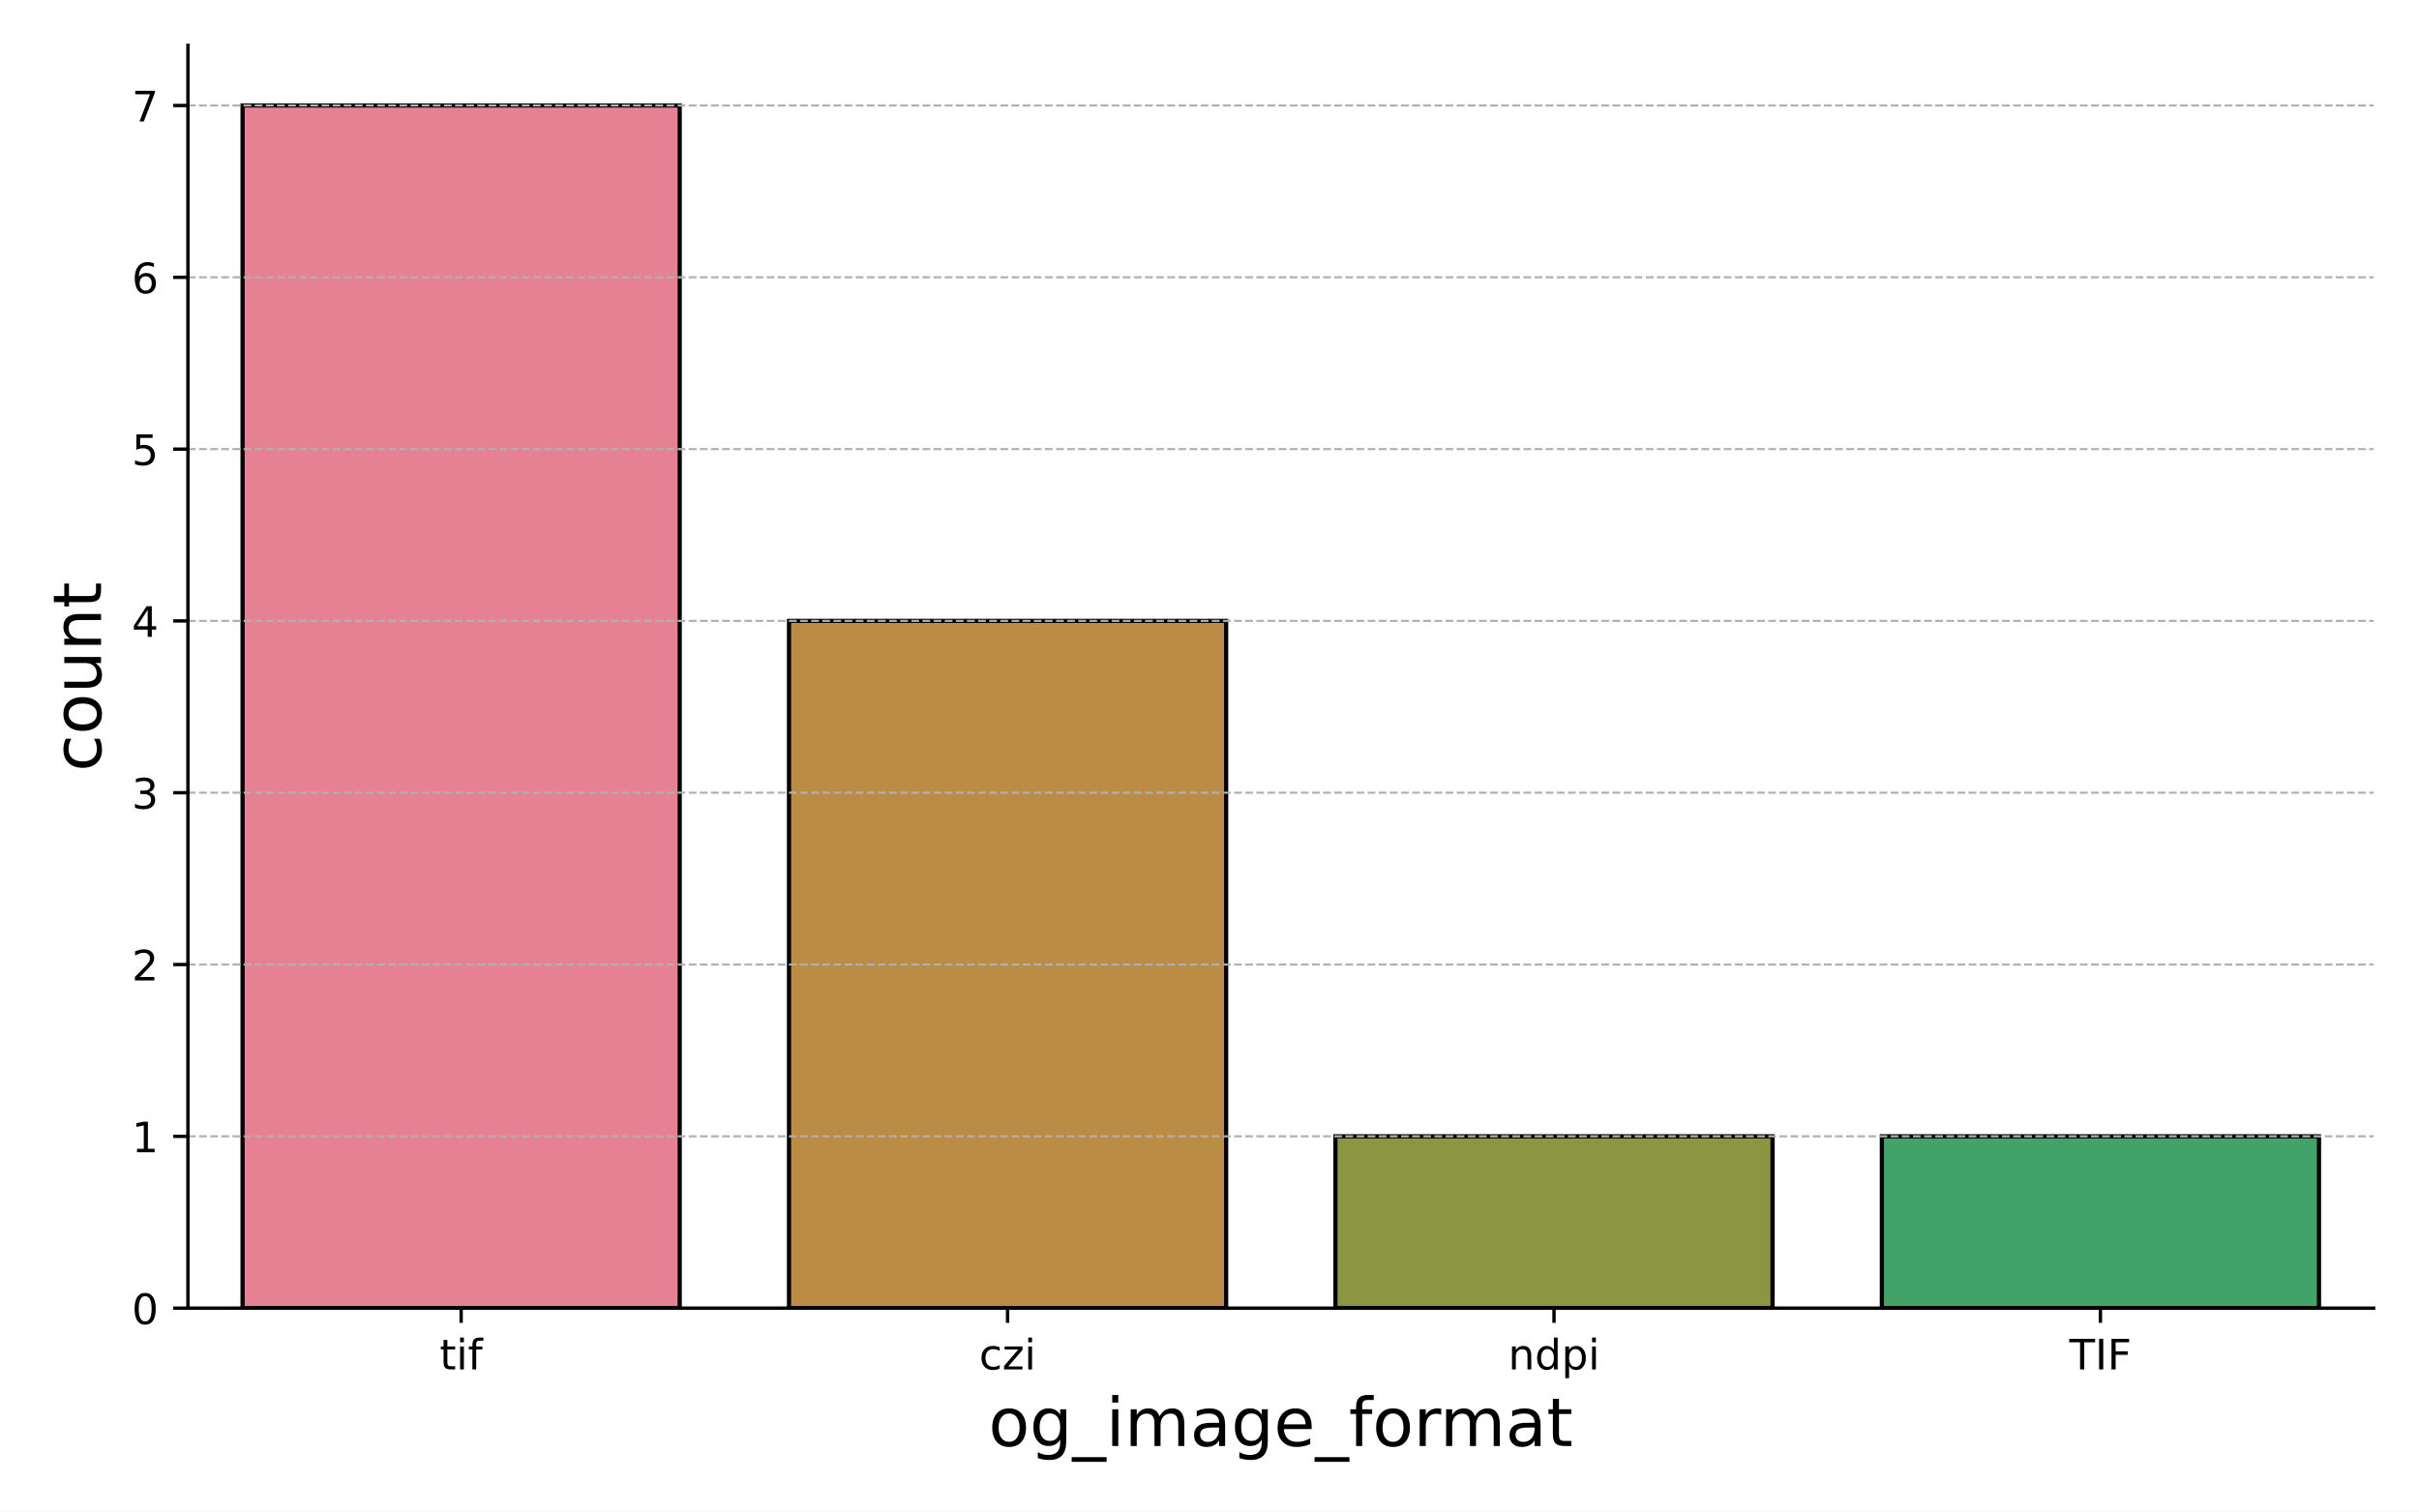
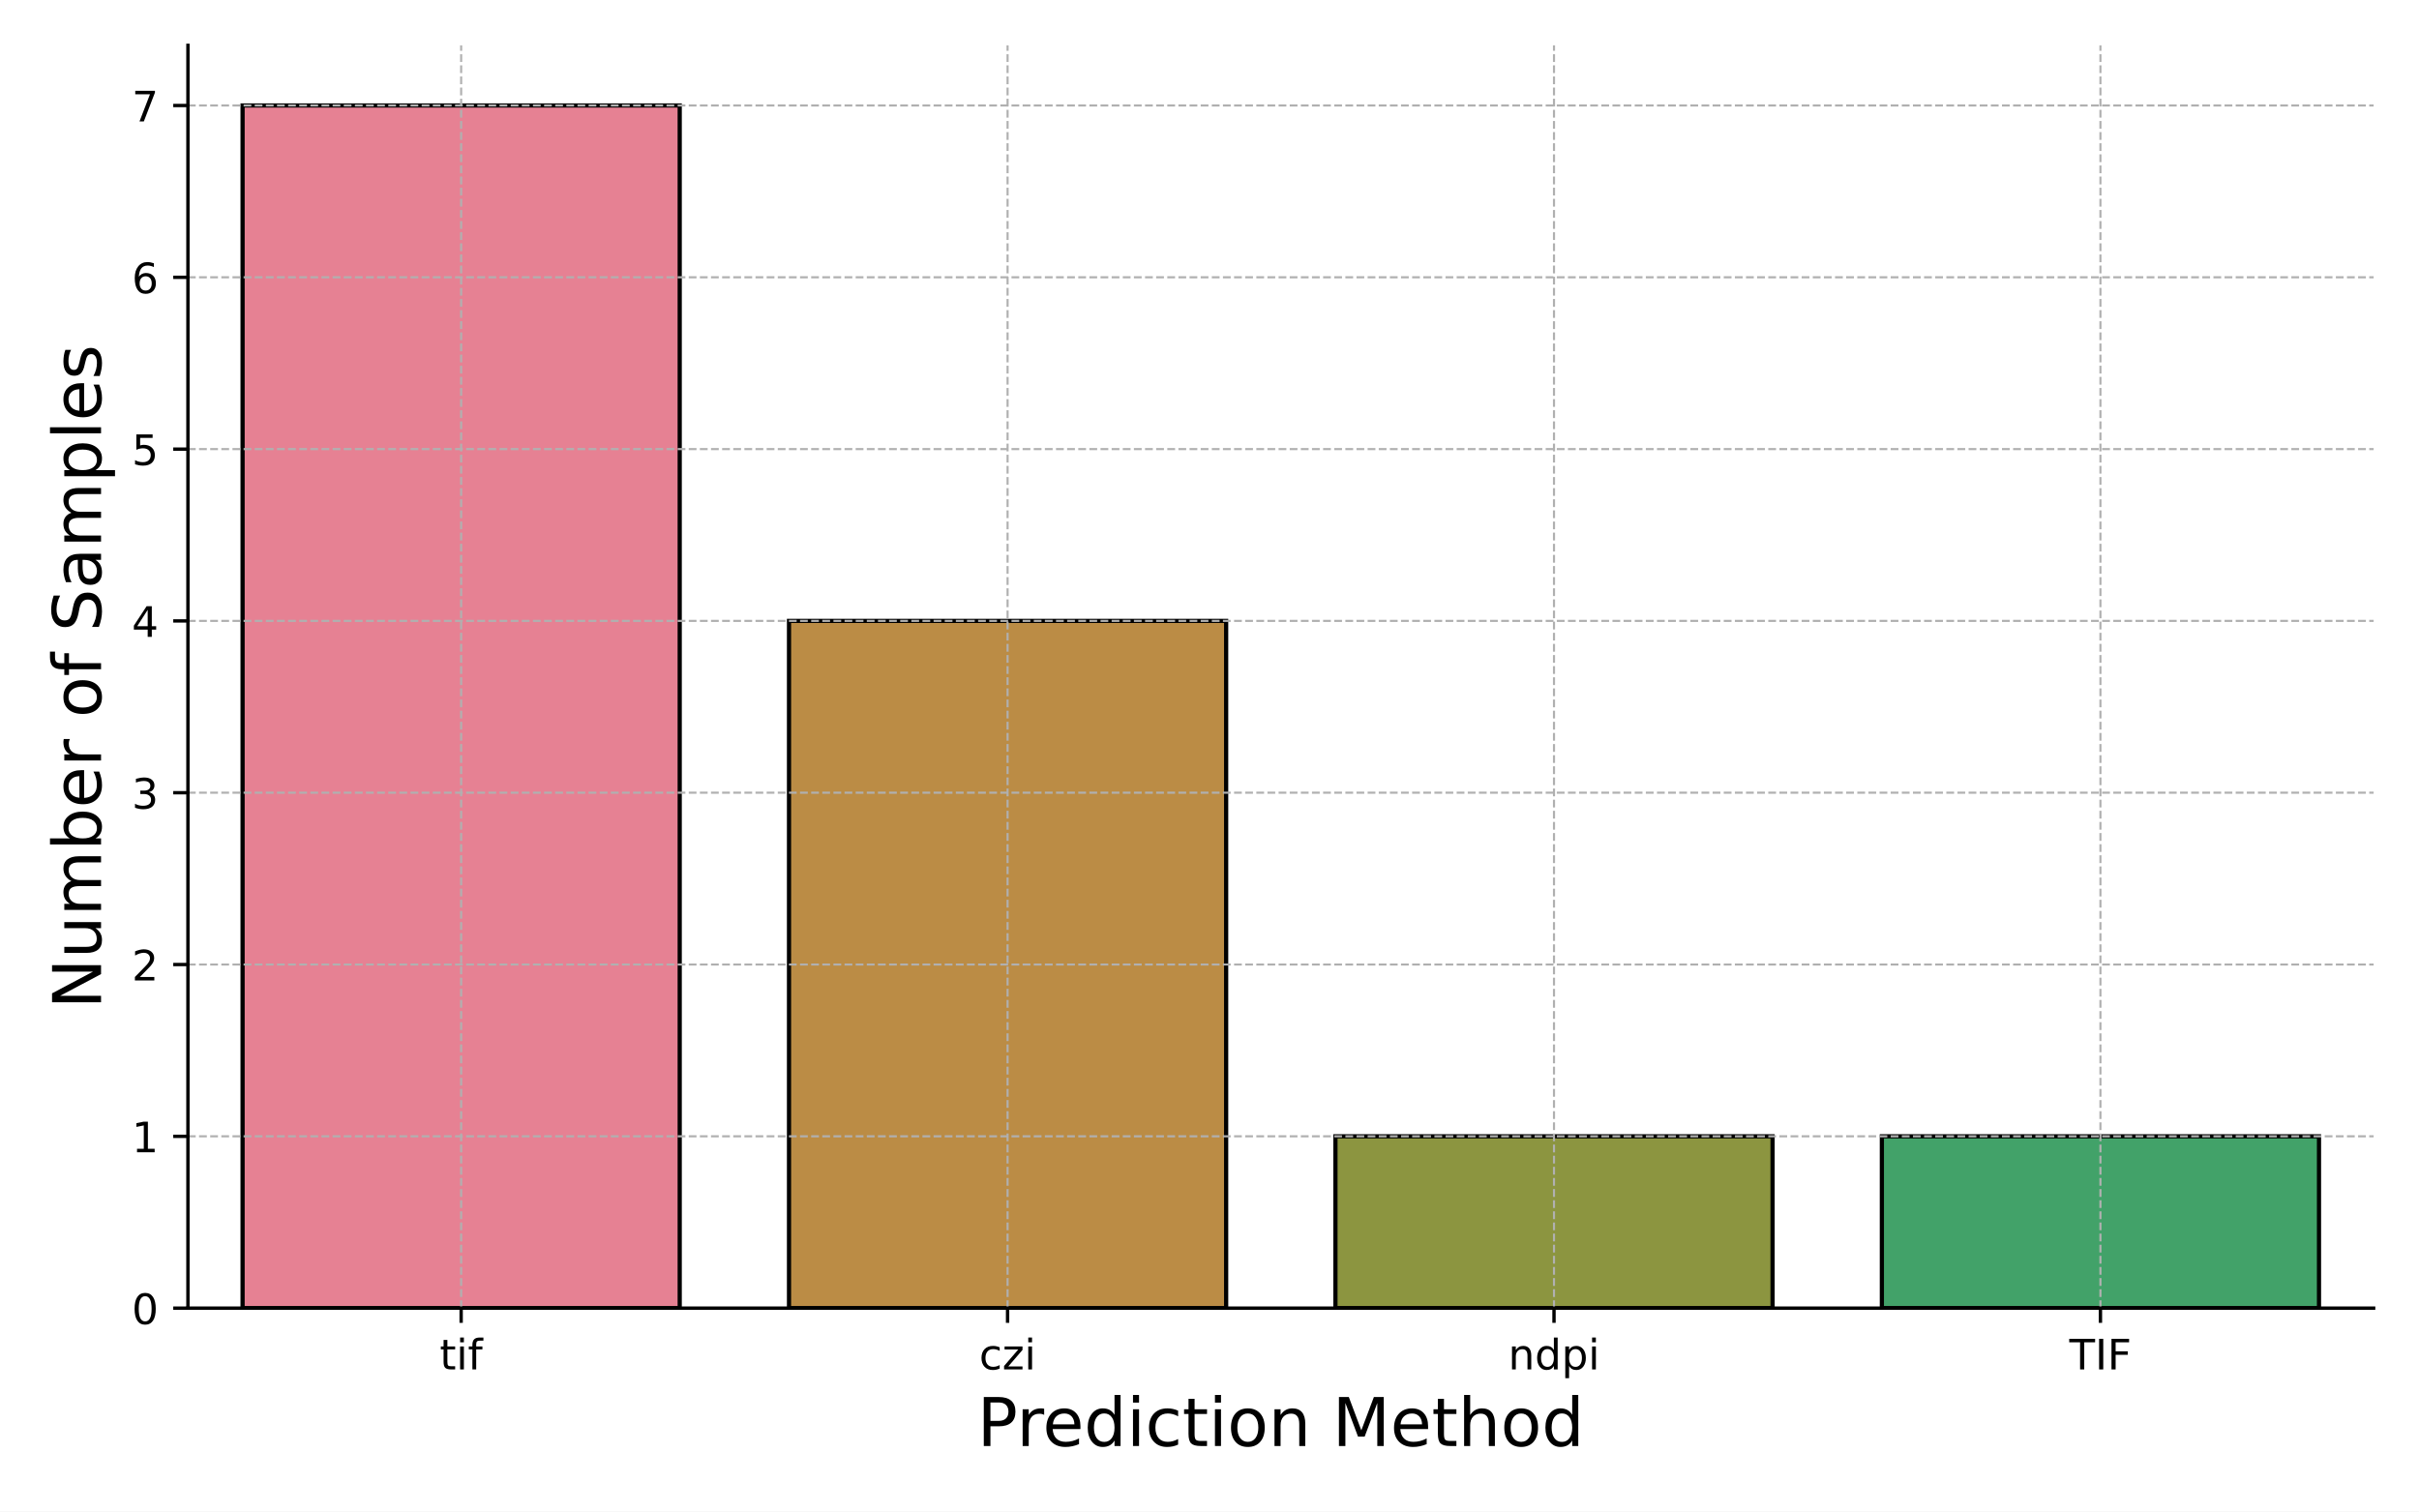
<svg xmlns="http://www.w3.org/2000/svg" xmlns:xlink="http://www.w3.org/1999/xlink" width="576pt" height="360pt" viewBox="0 0 576 360" version="1.1">
  <defs>
    <style type="text/css">*{stroke-linejoin: round; stroke-linecap: butt}</style>
  </defs>
  <g id="figure_1">
    <g id="patch_1">
      <path d="M 0 360  L 576 360  L 576 0  L 0 0  z " style="fill: #ffffff" />
    </g>
    <g id="axes_1">
      <g id="patch_2">
        <path d="M 44.75 311.56  L 565.2 311.56  L 565.2 10.8  L 44.75 10.8  z " style="fill: #ffffff" />
      </g>
      <g id="patch_3">
-         <path d="M 57.761 311.56  L 161.851 311.56  L 161.851 25.122  L 57.761 25.122  z " clip-path="url(#p10d2d35861)" style="fill: #e68193; stroke: #000000; stroke-linejoin: miter" />
+         <path d="M 57.761 311.56  L 161.851 311.56  L 161.851 25.122  L 57.761 25.122  z " clip-path="url(#p3bad50384d)" style="fill: #e68193; stroke: #000000; stroke-linejoin: miter" />
      </g>
      <g id="patch_4">
-         <path d="M 187.874 311.56  L 291.964 311.56  L 291.964 147.881  L 187.874 147.881  z " clip-path="url(#p10d2d35861)" style="fill: #bb8c45; stroke: #000000; stroke-linejoin: miter" />
+         <path d="M 187.874 311.56  L 291.964 311.56  L 291.964 147.881  L 187.874 147.881  z " clip-path="url(#p3bad50384d)" style="fill: #bb8c45; stroke: #000000; stroke-linejoin: miter" />
      </g>
      <g id="patch_5">
-         <path d="M 317.986 311.56  L 422.076 311.56  L 422.076 270.64  L 317.986 270.64  z " clip-path="url(#p10d2d35861)" style="fill: #8c9540; stroke: #000000; stroke-linejoin: miter" />
+         <path d="M 317.986 311.56  L 422.076 311.56  L 422.076 270.64  L 317.986 270.64  z " clip-path="url(#p3bad50384d)" style="fill: #8c9540; stroke: #000000; stroke-linejoin: miter" />
      </g>
      <g id="patch_6">
-         <path d="M 448.099 311.56  L 552.189 311.56  L 552.189 270.64  L 448.099 270.64  z " clip-path="url(#p10d2d35861)" style="fill: #42a269; stroke: #000000; stroke-linejoin: miter" />
+         <path d="M 448.099 311.56  L 552.189 311.56  L 552.189 270.64  L 448.099 270.64  z " clip-path="url(#p3bad50384d)" style="fill: #42a269; stroke: #000000; stroke-linejoin: miter" />
      </g>
      <g id="matplotlib.axis_1">
        <g id="xtick_1">
          <g id="line2d_1">
+             <path d="M 109.806 311.56  L 109.806 10.8  " clip-path="url(#p3bad50384d)" style="fill: none; stroke-dasharray: 1.85,0.8; stroke-dashoffset: 0; stroke: #b0b0b0; stroke-width: 0.5" />
+           </g>
+           <g id="line2d_2">
            <defs>
-               <path id="m9f6bcdae7b" d="M 0 0  L 0 3.5  " style="stroke: #000000; stroke-width: 0.8" />
+               <path id="md84e3edb8d" d="M 0 0  L 0 3.5  " style="stroke: #000000; stroke-width: 0.8" />
            </defs>
            <g>
-               <use xlink:href="#m9f6bcdae7b" x="109.806" y="311.56" style="stroke: #000000; stroke-width: 0.8" />
+               <use xlink:href="#md84e3edb8d" x="109.806" y="311.56" style="stroke: #000000; stroke-width: 0.8" />
            </g>
          </g>
          <g id="text_1">
            <g transform="translate(104.6969 326.1584) scale(0.1 -0.1)">
              <defs>
                <path id="DejaVuSans-74" d="M 1172 4494  L 1172 3500  L 2356 3500  L 2356 3053  L 1172 3053  L 1172 1153  Q 1172 725 1289 603  Q 1406 481 1766 481  L 2356 481  L 2356 0  L 1766 0  Q 1100 0 847 248  Q 594 497 594 1153  L 594 3053  L 172 3053  L 172 3500  L 594 3500  L 594 4494  L 1172 4494  z " transform="scale(0.015625)" />
                <path id="DejaVuSans-69" d="M 603 3500  L 1178 3500  L 1178 0  L 603 0  L 603 3500  z M 603 4863  L 1178 4863  L 1178 4134  L 603 4134  L 603 4863  z " transform="scale(0.015625)" />
                <path id="DejaVuSans-66" d="M 2375 4863  L 2375 4384  L 1825 4384  Q 1516 4384 1395 4259  Q 1275 4134 1275 3809  L 1275 3500  L 2222 3500  L 2222 3053  L 1275 3053  L 1275 0  L 697 0  L 697 3053  L 147 3053  L 147 3500  L 697 3500  L 697 3744  Q 697 4328 969 4595  Q 1241 4863 1831 4863  L 2375 4863  z " transform="scale(0.015625)" />
              </defs>
              <use xlink:href="#DejaVuSans-74" />
              <use xlink:href="#DejaVuSans-69" x="39.209" />
              <use xlink:href="#DejaVuSans-66" x="66.992" />
            </g>
          </g>
        </g>
        <g id="xtick_2">
-           <g id="line2d_2">
-             <g>
-               <use xlink:href="#m9f6bcdae7b" x="239.919" y="311.56" style="stroke: #000000; stroke-width: 0.8" />
+           <g id="line2d_3">
+             <path d="M 239.919 311.56  L 239.919 10.8  " clip-path="url(#p3bad50384d)" style="fill: none; stroke-dasharray: 1.85,0.8; stroke-dashoffset: 0; stroke: #b0b0b0; stroke-width: 0.5" />
+           </g>
+           <g id="line2d_4">
+             <g>
+               <use xlink:href="#md84e3edb8d" x="239.919" y="311.56" style="stroke: #000000; stroke-width: 0.8" />
            </g>
          </g>
          <g id="text_2">
            <g transform="translate(233.1562 326.1584) scale(0.1 -0.1)">
              <defs>
                <path id="DejaVuSans-63" d="M 3122 3366  L 3122 2828  Q 2878 2963 2633 3030  Q 2388 3097 2138 3097  Q 1578 3097 1268 2742  Q 959 2388 959 1747  Q 959 1106 1268 751  Q 1578 397 2138 397  Q 2388 397 2633 464  Q 2878 531 3122 666  L 3122 134  Q 2881 22 2623 -34  Q 2366 -91 2075 -91  Q 1284 -91 818 406  Q 353 903 353 1747  Q 353 2603 823 3093  Q 1294 3584 2113 3584  Q 2378 3584 2631 3529  Q 2884 3475 3122 3366  z " transform="scale(0.015625)" />
                <path id="DejaVuSans-7a" d="M 353 3500  L 3084 3500  L 3084 2975  L 922 459  L 3084 459  L 3084 0  L 275 0  L 275 525  L 2438 3041  L 353 3041  L 353 3500  z " transform="scale(0.015625)" />
              </defs>
              <use xlink:href="#DejaVuSans-63" />
              <use xlink:href="#DejaVuSans-7a" x="54.98" />
              <use xlink:href="#DejaVuSans-69" x="107.471" />
            </g>
          </g>
        </g>
        <g id="xtick_3">
-           <g id="line2d_3">
-             <g>
-               <use xlink:href="#m9f6bcdae7b" x="370.031" y="311.56" style="stroke: #000000; stroke-width: 0.8" />
+           <g id="line2d_5">
+             <path d="M 370.031 311.56  L 370.031 10.8  " clip-path="url(#p3bad50384d)" style="fill: none; stroke-dasharray: 1.85,0.8; stroke-dashoffset: 0; stroke: #b0b0b0; stroke-width: 0.5" />
+           </g>
+           <g id="line2d_6">
+             <g>
+               <use xlink:href="#md84e3edb8d" x="370.031" y="311.56" style="stroke: #000000; stroke-width: 0.8" />
            </g>
          </g>
          <g id="text_3">
            <g transform="translate(359.125 326.1584) scale(0.1 -0.1)">
              <defs>
                <path id="DejaVuSans-6e" d="M 3513 2113  L 3513 0  L 2938 0  L 2938 2094  Q 2938 2591 2744 2837  Q 2550 3084 2163 3084  Q 1697 3084 1428 2787  Q 1159 2491 1159 1978  L 1159 0  L 581 0  L 581 3500  L 1159 3500  L 1159 2956  Q 1366 3272 1645 3428  Q 1925 3584 2291 3584  Q 2894 3584 3203 3211  Q 3513 2838 3513 2113  z " transform="scale(0.015625)" />
                <path id="DejaVuSans-64" d="M 2906 2969  L 2906 4863  L 3481 4863  L 3481 0  L 2906 0  L 2906 525  Q 2725 213 2448 61  Q 2172 -91 1784 -91  Q 1150 -91 751 415  Q 353 922 353 1747  Q 353 2572 751 3078  Q 1150 3584 1784 3584  Q 2172 3584 2448 3432  Q 2725 3281 2906 2969  z M 947 1747  Q 947 1113 1208 752  Q 1469 391 1925 391  Q 2381 391 2643 752  Q 2906 1113 2906 1747  Q 2906 2381 2643 2742  Q 2381 3103 1925 3103  Q 1469 3103 1208 2742  Q 947 2381 947 1747  z " transform="scale(0.015625)" />
                <path id="DejaVuSans-70" d="M 1159 525  L 1159 -1331  L 581 -1331  L 581 3500  L 1159 3500  L 1159 2969  Q 1341 3281 1617 3432  Q 1894 3584 2278 3584  Q 2916 3584 3314 3078  Q 3713 2572 3713 1747  Q 3713 922 3314 415  Q 2916 -91 2278 -91  Q 1894 -91 1617 61  Q 1341 213 1159 525  z M 3116 1747  Q 3116 2381 2855 2742  Q 2594 3103 2138 3103  Q 1681 3103 1420 2742  Q 1159 2381 1159 1747  Q 1159 1113 1420 752  Q 1681 391 2138 391  Q 2594 391 2855 752  Q 3116 1113 3116 1747  z " transform="scale(0.015625)" />
              </defs>
              <use xlink:href="#DejaVuSans-6e" />
              <use xlink:href="#DejaVuSans-64" x="63.379" />
              <use xlink:href="#DejaVuSans-70" x="126.855" />
              <use xlink:href="#DejaVuSans-69" x="190.332" />
            </g>
          </g>
        </g>
        <g id="xtick_4">
-           <g id="line2d_4">
-             <g>
-               <use xlink:href="#m9f6bcdae7b" x="500.144" y="311.56" style="stroke: #000000; stroke-width: 0.8" />
+           <g id="line2d_7">
+             <path d="M 500.144 311.56  L 500.144 10.8  " clip-path="url(#p3bad50384d)" style="fill: none; stroke-dasharray: 1.85,0.8; stroke-dashoffset: 0; stroke: #b0b0b0; stroke-width: 0.5" />
+           </g>
+           <g id="line2d_8">
+             <g>
+               <use xlink:href="#md84e3edb8d" x="500.144" y="311.56" style="stroke: #000000; stroke-width: 0.8" />
            </g>
          </g>
          <g id="text_4">
            <g transform="translate(492.7391 326.1584) scale(0.1 -0.1)">
              <defs>
                <path id="DejaVuSans-54" d="M -19 4666  L 3928 4666  L 3928 4134  L 2272 4134  L 2272 0  L 1638 0  L 1638 4134  L -19 4134  L -19 4666  z " transform="scale(0.015625)" />
                <path id="DejaVuSans-49" d="M 628 4666  L 1259 4666  L 1259 0  L 628 0  L 628 4666  z " transform="scale(0.015625)" />
                <path id="DejaVuSans-46" d="M 628 4666  L 3309 4666  L 3309 4134  L 1259 4134  L 1259 2759  L 3109 2759  L 3109 2228  L 1259 2228  L 1259 0  L 628 0  L 628 4666  z " transform="scale(0.015625)" />
              </defs>
              <use xlink:href="#DejaVuSans-54" />
              <use xlink:href="#DejaVuSans-49" x="61.084" />
              <use xlink:href="#DejaVuSans-46" x="90.576" />
            </g>
          </g>
        </g>
        <g id="text_5">
-           <g transform="translate(235.3913 344.3956) scale(0.16 -0.16)">
+           <g transform="translate(232.6887 344.3956) scale(0.16 -0.16)">
            <defs>
+               <path id="DejaVuSans-50" d="M 1259 4147  L 1259 2394  L 2053 2394  Q 2494 2394 2734 2622  Q 2975 2850 2975 3272  Q 2975 3691 2734 3919  Q 2494 4147 2053 4147  L 1259 4147  z M 628 4666  L 2053 4666  Q 2838 4666 3239 4311  Q 3641 3956 3641 3272  Q 3641 2581 3239 2228  Q 2838 1875 2053 1875  L 1259 1875  L 1259 0  L 628 0  L 628 4666  z " transform="scale(0.015625)" />
+               <path id="DejaVuSans-72" d="M 2631 2963  Q 2534 3019 2420 3045  Q 2306 3072 2169 3072  Q 1681 3072 1420 2755  Q 1159 2438 1159 1844  L 1159 0  L 581 0  L 581 3500  L 1159 3500  L 1159 2956  Q 1341 3275 1631 3429  Q 1922 3584 2338 3584  Q 2397 3584 2469 3576  Q 2541 3569 2628 3553  L 2631 2963  z " transform="scale(0.015625)" />
+               <path id="DejaVuSans-65" d="M 3597 1894  L 3597 1613  L 953 1613  Q 991 1019 1311 708  Q 1631 397 2203 397  Q 2534 397 2845 478  Q 3156 559 3463 722  L 3463 178  Q 3153 47 2828 -22  Q 2503 -91 2169 -91  Q 1331 -91 842 396  Q 353 884 353 1716  Q 353 2575 817 3079  Q 1281 3584 2069 3584  Q 2775 3584 3186 3129  Q 3597 2675 3597 1894  z M 3022 2063  Q 3016 2534 2758 2815  Q 2500 3097 2075 3097  Q 1594 3097 1305 2825  Q 1016 2553 972 2059  L 3022 2063  z " transform="scale(0.015625)" />
              <path id="DejaVuSans-6f" d="M 1959 3097  Q 1497 3097 1228 2736  Q 959 2375 959 1747  Q 959 1119 1226 758  Q 1494 397 1959 397  Q 2419 397 2687 759  Q 2956 1122 2956 1747  Q 2956 2369 2687 2733  Q 2419 3097 1959 3097  z M 1959 3584  Q 2709 3584 3137 3096  Q 3566 2609 3566 1747  Q 3566 888 3137 398  Q 2709 -91 1959 -91  Q 1206 -91 779 398  Q 353 888 353 1747  Q 353 2609 779 3096  Q 1206 3584 1959 3584  z " transform="scale(0.015625)" />
-               <path id="DejaVuSans-67" d="M 2906 1791  Q 2906 2416 2648 2759  Q 2391 3103 1925 3103  Q 1463 3103 1205 2759  Q 947 2416 947 1791  Q 947 1169 1205 825  Q 1463 481 1925 481  Q 2391 481 2648 825  Q 2906 1169 2906 1791  z M 3481 434  Q 3481 -459 3084 -895  Q 2688 -1331 1869 -1331  Q 1566 -1331 1297 -1286  Q 1028 -1241 775 -1147  L 775 -588  Q 1028 -725 1275 -790  Q 1522 -856 1778 -856  Q 2344 -856 2625 -561  Q 2906 -266 2906 331  L 2906 616  Q 2728 306 2450 153  Q 2172 0 1784 0  Q 1141 0 747 490  Q 353 981 353 1791  Q 353 2603 747 3093  Q 1141 3584 1784 3584  Q 2172 3584 2450 3431  Q 2728 3278 2906 2969  L 2906 3500  L 3481 3500  L 3481 434  z " transform="scale(0.015625)" />
-               <path id="DejaVuSans-5f" d="M 3263 -1063  L 3263 -1509  L -63 -1509  L -63 -1063  L 3263 -1063  z " transform="scale(0.015625)" />
-               <path id="DejaVuSans-6d" d="M 3328 2828  Q 3544 3216 3844 3400  Q 4144 3584 4550 3584  Q 5097 3584 5394 3201  Q 5691 2819 5691 2113  L 5691 0  L 5113 0  L 5113 2094  Q 5113 2597 4934 2840  Q 4756 3084 4391 3084  Q 3944 3084 3684 2787  Q 3425 2491 3425 1978  L 3425 0  L 2847 0  L 2847 2094  Q 2847 2600 2669 2842  Q 2491 3084 2119 3084  Q 1678 3084 1418 2786  Q 1159 2488 1159 1978  L 1159 0  L 581 0  L 581 3500  L 1159 3500  L 1159 2956  Q 1356 3278 1631 3431  Q 1906 3584 2284 3584  Q 2666 3584 2933 3390  Q 3200 3197 3328 2828  z " transform="scale(0.015625)" />
-               <path id="DejaVuSans-61" d="M 2194 1759  Q 1497 1759 1228 1600  Q 959 1441 959 1056  Q 959 750 1161 570  Q 1363 391 1709 391  Q 2188 391 2477 730  Q 2766 1069 2766 1631  L 2766 1759  L 2194 1759  z M 3341 1997  L 3341 0  L 2766 0  L 2766 531  Q 2569 213 2275 61  Q 1981 -91 1556 -91  Q 1019 -91 701 211  Q 384 513 384 1019  Q 384 1609 779 1909  Q 1175 2209 1959 2209  L 2766 2209  L 2766 2266  Q 2766 2663 2505 2880  Q 2244 3097 1772 3097  Q 1472 3097 1187 3025  Q 903 2953 641 2809  L 641 3341  Q 956 3463 1253 3523  Q 1550 3584 1831 3584  Q 2591 3584 2966 3190  Q 3341 2797 3341 1997  z " transform="scale(0.015625)" />
-               <path id="DejaVuSans-65" d="M 3597 1894  L 3597 1613  L 953 1613  Q 991 1019 1311 708  Q 1631 397 2203 397  Q 2534 397 2845 478  Q 3156 559 3463 722  L 3463 178  Q 3153 47 2828 -22  Q 2503 -91 2169 -91  Q 1331 -91 842 396  Q 353 884 353 1716  Q 353 2575 817 3079  Q 1281 3584 2069 3584  Q 2775 3584 3186 3129  Q 3597 2675 3597 1894  z M 3022 2063  Q 3016 2534 2758 2815  Q 2500 3097 2075 3097  Q 1594 3097 1305 2825  Q 1016 2553 972 2059  L 3022 2063  z " transform="scale(0.015625)" />
-               <path id="DejaVuSans-72" d="M 2631 2963  Q 2534 3019 2420 3045  Q 2306 3072 2169 3072  Q 1681 3072 1420 2755  Q 1159 2438 1159 1844  L 1159 0  L 581 0  L 581 3500  L 1159 3500  L 1159 2956  Q 1341 3275 1631 3429  Q 1922 3584 2338 3584  Q 2397 3584 2469 3576  Q 2541 3569 2628 3553  L 2631 2963  z " transform="scale(0.015625)" />
+               <path id="DejaVuSans-20" transform="scale(0.015625)" />
+               <path id="DejaVuSans-4d" d="M 628 4666  L 1569 4666  L 2759 1491  L 3956 4666  L 4897 4666  L 4897 0  L 4281 0  L 4281 4097  L 3078 897  L 2444 897  L 1241 4097  L 1241 0  L 628 0  L 628 4666  z " transform="scale(0.015625)" />
+               <path id="DejaVuSans-68" d="M 3513 2113  L 3513 0  L 2938 0  L 2938 2094  Q 2938 2591 2744 2837  Q 2550 3084 2163 3084  Q 1697 3084 1428 2787  Q 1159 2491 1159 1978  L 1159 0  L 581 0  L 581 4863  L 1159 4863  L 1159 2956  Q 1366 3272 1645 3428  Q 1925 3584 2291 3584  Q 2894 3584 3203 3211  Q 3513 2838 3513 2113  z " transform="scale(0.015625)" />
            </defs>
-             <use xlink:href="#DejaVuSans-6f" />
-             <use xlink:href="#DejaVuSans-67" x="61.182" />
-             <use xlink:href="#DejaVuSans-5f" x="124.658" />
-             <use xlink:href="#DejaVuSans-69" x="174.658" />
-             <use xlink:href="#DejaVuSans-6d" x="202.441" />
-             <use xlink:href="#DejaVuSans-61" x="299.854" />
-             <use xlink:href="#DejaVuSans-67" x="361.133" />
-             <use xlink:href="#DejaVuSans-65" x="424.609" />
-             <use xlink:href="#DejaVuSans-5f" x="486.133" />
-             <use xlink:href="#DejaVuSans-66" x="536.133" />
-             <use xlink:href="#DejaVuSans-6f" x="571.338" />
-             <use xlink:href="#DejaVuSans-72" x="632.52" />
-             <use xlink:href="#DejaVuSans-6d" x="671.883" />
-             <use xlink:href="#DejaVuSans-61" x="769.295" />
-             <use xlink:href="#DejaVuSans-74" x="830.574" />
+             <use xlink:href="#DejaVuSans-50" />
+             <use xlink:href="#DejaVuSans-72" x="58.553" />
+             <use xlink:href="#DejaVuSans-65" x="97.416" />
+             <use xlink:href="#DejaVuSans-64" x="158.939" />
+             <use xlink:href="#DejaVuSans-69" x="222.416" />
+             <use xlink:href="#DejaVuSans-63" x="250.199" />
+             <use xlink:href="#DejaVuSans-74" x="305.18" />
+             <use xlink:href="#DejaVuSans-69" x="344.389" />
+             <use xlink:href="#DejaVuSans-6f" x="372.172" />
+             <use xlink:href="#DejaVuSans-6e" x="433.354" />
+             <use xlink:href="#DejaVuSans-20" x="496.732" />
+             <use xlink:href="#DejaVuSans-4d" x="528.52" />
+             <use xlink:href="#DejaVuSans-65" x="614.799" />
+             <use xlink:href="#DejaVuSans-74" x="676.322" />
+             <use xlink:href="#DejaVuSans-68" x="715.531" />
+             <use xlink:href="#DejaVuSans-6f" x="778.91" />
+             <use xlink:href="#DejaVuSans-64" x="840.092" />
          </g>
        </g>
      </g>
      <g id="matplotlib.axis_2">
        <g id="ytick_1">
-           <g id="line2d_5">
-             <path d="M 44.75 311.56  L 565.2 311.56  " clip-path="url(#p10d2d35861)" style="fill: none; stroke-dasharray: 1.85,0.8; stroke-dashoffset: 0; stroke: #b0b0b0; stroke-width: 0.5" />
-           </g>
-           <g id="line2d_6">
+           <g id="line2d_9">
+             <path d="M 44.75 311.56  L 565.2 311.56  " clip-path="url(#p3bad50384d)" style="fill: none; stroke-dasharray: 1.85,0.8; stroke-dashoffset: 0; stroke: #b0b0b0; stroke-width: 0.5" />
+           </g>
+           <g id="line2d_10">
            <defs>
-               <path id="m3c7bcea85e" d="M 0 0  L -3.5 0  " style="stroke: #000000; stroke-width: 0.8" />
+               <path id="med929a4129" d="M 0 0  L -3.5 0  " style="stroke: #000000; stroke-width: 0.8" />
            </defs>
            <g>
-               <use xlink:href="#m3c7bcea85e" x="44.75" y="311.56" style="stroke: #000000; stroke-width: 0.8" />
+               <use xlink:href="#med929a4129" x="44.75" y="311.56" style="stroke: #000000; stroke-width: 0.8" />
            </g>
          </g>
          <g id="text_6">
            <g transform="translate(31.3875 315.3592) scale(0.1 -0.1)">
              <defs>
                <path id="DejaVuSans-30" d="M 2034 4250  Q 1547 4250 1301 3770  Q 1056 3291 1056 2328  Q 1056 1369 1301 889  Q 1547 409 2034 409  Q 2525 409 2770 889  Q 3016 1369 3016 2328  Q 3016 3291 2770 3770  Q 2525 4250 2034 4250  z M 2034 4750  Q 2819 4750 3233 4129  Q 3647 3509 3647 2328  Q 3647 1150 3233 529  Q 2819 -91 2034 -91  Q 1250 -91 836 529  Q 422 1150 422 2328  Q 422 3509 836 4129  Q 1250 4750 2034 4750  z " transform="scale(0.015625)" />
              </defs>
              <use xlink:href="#DejaVuSans-30" />
            </g>
          </g>
        </g>
        <g id="ytick_2">
-           <g id="line2d_7">
-             <path d="M 44.75 270.64  L 565.2 270.64  " clip-path="url(#p10d2d35861)" style="fill: none; stroke-dasharray: 1.85,0.8; stroke-dashoffset: 0; stroke: #b0b0b0; stroke-width: 0.5" />
-           </g>
-           <g id="line2d_8">
-             <g>
-               <use xlink:href="#m3c7bcea85e" x="44.75" y="270.64" style="stroke: #000000; stroke-width: 0.8" />
+           <g id="line2d_11">
+             <path d="M 44.75 270.64  L 565.2 270.64  " clip-path="url(#p3bad50384d)" style="fill: none; stroke-dasharray: 1.85,0.8; stroke-dashoffset: 0; stroke: #b0b0b0; stroke-width: 0.5" />
+           </g>
+           <g id="line2d_12">
+             <g>
+               <use xlink:href="#med929a4129" x="44.75" y="270.64" style="stroke: #000000; stroke-width: 0.8" />
            </g>
          </g>
          <g id="text_7">
            <g transform="translate(31.3875 274.4395) scale(0.1 -0.1)">
              <defs>
                <path id="DejaVuSans-31" d="M 794 531  L 1825 531  L 1825 4091  L 703 3866  L 703 4441  L 1819 4666  L 2450 4666  L 2450 531  L 3481 531  L 3481 0  L 794 0  L 794 531  z " transform="scale(0.015625)" />
              </defs>
              <use xlink:href="#DejaVuSans-31" />
            </g>
          </g>
        </g>
        <g id="ytick_3">
-           <g id="line2d_9">
-             <path d="M 44.75 229.721  L 565.2 229.721  " clip-path="url(#p10d2d35861)" style="fill: none; stroke-dasharray: 1.85,0.8; stroke-dashoffset: 0; stroke: #b0b0b0; stroke-width: 0.5" />
-           </g>
-           <g id="line2d_10">
-             <g>
-               <use xlink:href="#m3c7bcea85e" x="44.75" y="229.721" style="stroke: #000000; stroke-width: 0.8" />
+           <g id="line2d_13">
+             <path d="M 44.75 229.721  L 565.2 229.721  " clip-path="url(#p3bad50384d)" style="fill: none; stroke-dasharray: 1.85,0.8; stroke-dashoffset: 0; stroke: #b0b0b0; stroke-width: 0.5" />
+           </g>
+           <g id="line2d_14">
+             <g>
+               <use xlink:href="#med929a4129" x="44.75" y="229.721" style="stroke: #000000; stroke-width: 0.8" />
            </g>
          </g>
          <g id="text_8">
            <g transform="translate(31.3875 233.5198) scale(0.1 -0.1)">
              <defs>
                <path id="DejaVuSans-32" d="M 1228 531  L 3431 531  L 3431 0  L 469 0  L 469 531  Q 828 903 1448 1529  Q 2069 2156 2228 2338  Q 2531 2678 2651 2914  Q 2772 3150 2772 3378  Q 2772 3750 2511 3984  Q 2250 4219 1831 4219  Q 1534 4219 1204 4116  Q 875 4013 500 3803  L 500 4441  Q 881 4594 1212 4672  Q 1544 4750 1819 4750  Q 2544 4750 2975 4387  Q 3406 4025 3406 3419  Q 3406 3131 3298 2873  Q 3191 2616 2906 2266  Q 2828 2175 2409 1742  Q 1991 1309 1228 531  z " transform="scale(0.015625)" />
              </defs>
              <use xlink:href="#DejaVuSans-32" />
            </g>
          </g>
        </g>
        <g id="ytick_4">
-           <g id="line2d_11">
-             <path d="M 44.75 188.801  L 565.2 188.801  " clip-path="url(#p10d2d35861)" style="fill: none; stroke-dasharray: 1.85,0.8; stroke-dashoffset: 0; stroke: #b0b0b0; stroke-width: 0.5" />
-           </g>
-           <g id="line2d_12">
-             <g>
-               <use xlink:href="#m3c7bcea85e" x="44.75" y="188.801" style="stroke: #000000; stroke-width: 0.8" />
+           <g id="line2d_15">
+             <path d="M 44.75 188.801  L 565.2 188.801  " clip-path="url(#p3bad50384d)" style="fill: none; stroke-dasharray: 1.85,0.8; stroke-dashoffset: 0; stroke: #b0b0b0; stroke-width: 0.5" />
+           </g>
+           <g id="line2d_16">
+             <g>
+               <use xlink:href="#med929a4129" x="44.75" y="188.801" style="stroke: #000000; stroke-width: 0.8" />
            </g>
          </g>
          <g id="text_9">
            <g transform="translate(31.3875 192.6) scale(0.1 -0.1)">
              <defs>
                <path id="DejaVuSans-33" d="M 2597 2516  Q 3050 2419 3304 2112  Q 3559 1806 3559 1356  Q 3559 666 3084 287  Q 2609 -91 1734 -91  Q 1441 -91 1130 -33  Q 819 25 488 141  L 488 750  Q 750 597 1062 519  Q 1375 441 1716 441  Q 2309 441 2620 675  Q 2931 909 2931 1356  Q 2931 1769 2642 2001  Q 2353 2234 1838 2234  L 1294 2234  L 1294 2753  L 1863 2753  Q 2328 2753 2575 2939  Q 2822 3125 2822 3475  Q 2822 3834 2567 4026  Q 2313 4219 1838 4219  Q 1578 4219 1281 4162  Q 984 4106 628 3988  L 628 4550  Q 988 4650 1302 4700  Q 1616 4750 1894 4750  Q 2613 4750 3031 4423  Q 3450 4097 3450 3541  Q 3450 3153 3228 2886  Q 3006 2619 2597 2516  z " transform="scale(0.015625)" />
              </defs>
              <use xlink:href="#DejaVuSans-33" />
            </g>
          </g>
        </g>
        <g id="ytick_5">
-           <g id="line2d_13">
-             <path d="M 44.75 147.881  L 565.2 147.881  " clip-path="url(#p10d2d35861)" style="fill: none; stroke-dasharray: 1.85,0.8; stroke-dashoffset: 0; stroke: #b0b0b0; stroke-width: 0.5" />
-           </g>
-           <g id="line2d_14">
-             <g>
-               <use xlink:href="#m3c7bcea85e" x="44.75" y="147.881" style="stroke: #000000; stroke-width: 0.8" />
+           <g id="line2d_17">
+             <path d="M 44.75 147.881  L 565.2 147.881  " clip-path="url(#p3bad50384d)" style="fill: none; stroke-dasharray: 1.85,0.8; stroke-dashoffset: 0; stroke: #b0b0b0; stroke-width: 0.5" />
+           </g>
+           <g id="line2d_18">
+             <g>
+               <use xlink:href="#med929a4129" x="44.75" y="147.881" style="stroke: #000000; stroke-width: 0.8" />
            </g>
          </g>
          <g id="text_10">
            <g transform="translate(31.3875 151.6803) scale(0.1 -0.1)">
              <defs>
                <path id="DejaVuSans-34" d="M 2419 4116  L 825 1625  L 2419 1625  L 2419 4116  z M 2253 4666  L 3047 4666  L 3047 1625  L 3713 1625  L 3713 1100  L 3047 1100  L 3047 0  L 2419 0  L 2419 1100  L 313 1100  L 313 1709  L 2253 4666  z " transform="scale(0.015625)" />
              </defs>
              <use xlink:href="#DejaVuSans-34" />
            </g>
          </g>
        </g>
        <g id="ytick_6">
-           <g id="line2d_15">
-             <path d="M 44.75 106.961  L 565.2 106.961  " clip-path="url(#p10d2d35861)" style="fill: none; stroke-dasharray: 1.85,0.8; stroke-dashoffset: 0; stroke: #b0b0b0; stroke-width: 0.5" />
-           </g>
-           <g id="line2d_16">
-             <g>
-               <use xlink:href="#m3c7bcea85e" x="44.75" y="106.961" style="stroke: #000000; stroke-width: 0.8" />
+           <g id="line2d_19">
+             <path d="M 44.75 106.961  L 565.2 106.961  " clip-path="url(#p3bad50384d)" style="fill: none; stroke-dasharray: 1.85,0.8; stroke-dashoffset: 0; stroke: #b0b0b0; stroke-width: 0.5" />
+           </g>
+           <g id="line2d_20">
+             <g>
+               <use xlink:href="#med929a4129" x="44.75" y="106.961" style="stroke: #000000; stroke-width: 0.8" />
            </g>
          </g>
          <g id="text_11">
            <g transform="translate(31.3875 110.7606) scale(0.1 -0.1)">
              <defs>
                <path id="DejaVuSans-35" d="M 691 4666  L 3169 4666  L 3169 4134  L 1269 4134  L 1269 2991  Q 1406 3038 1543 3061  Q 1681 3084 1819 3084  Q 2600 3084 3056 2656  Q 3513 2228 3513 1497  Q 3513 744 3044 326  Q 2575 -91 1722 -91  Q 1428 -91 1123 -41  Q 819 9 494 109  L 494 744  Q 775 591 1075 516  Q 1375 441 1709 441  Q 2250 441 2565 725  Q 2881 1009 2881 1497  Q 2881 1984 2565 2268  Q 2250 2553 1709 2553  Q 1456 2553 1204 2497  Q 953 2441 691 2322  L 691 4666  z " transform="scale(0.015625)" />
              </defs>
              <use xlink:href="#DejaVuSans-35" />
            </g>
          </g>
        </g>
        <g id="ytick_7">
-           <g id="line2d_17">
-             <path d="M 44.75 66.042  L 565.2 66.042  " clip-path="url(#p10d2d35861)" style="fill: none; stroke-dasharray: 1.85,0.8; stroke-dashoffset: 0; stroke: #b0b0b0; stroke-width: 0.5" />
-           </g>
-           <g id="line2d_18">
-             <g>
-               <use xlink:href="#m3c7bcea85e" x="44.75" y="66.042" style="stroke: #000000; stroke-width: 0.8" />
+           <g id="line2d_21">
+             <path d="M 44.75 66.042  L 565.2 66.042  " clip-path="url(#p3bad50384d)" style="fill: none; stroke-dasharray: 1.85,0.8; stroke-dashoffset: 0; stroke: #b0b0b0; stroke-width: 0.5" />
+           </g>
+           <g id="line2d_22">
+             <g>
+               <use xlink:href="#med929a4129" x="44.75" y="66.042" style="stroke: #000000; stroke-width: 0.8" />
            </g>
          </g>
          <g id="text_12">
            <g transform="translate(31.3875 69.84085) scale(0.1 -0.1)">
              <defs>
                <path id="DejaVuSans-36" d="M 2113 2584  Q 1688 2584 1439 2293  Q 1191 2003 1191 1497  Q 1191 994 1439 701  Q 1688 409 2113 409  Q 2538 409 2786 701  Q 3034 994 3034 1497  Q 3034 2003 2786 2293  Q 2538 2584 2113 2584  z M 3366 4563  L 3366 3988  Q 3128 4100 2886 4159  Q 2644 4219 2406 4219  Q 1781 4219 1451 3797  Q 1122 3375 1075 2522  Q 1259 2794 1537 2939  Q 1816 3084 2150 3084  Q 2853 3084 3261 2657  Q 3669 2231 3669 1497  Q 3669 778 3244 343  Q 2819 -91 2113 -91  Q 1303 -91 875 529  Q 447 1150 447 2328  Q 447 3434 972 4092  Q 1497 4750 2381 4750  Q 2619 4750 2861 4703  Q 3103 4656 3366 4563  z " transform="scale(0.015625)" />
              </defs>
              <use xlink:href="#DejaVuSans-36" />
            </g>
          </g>
        </g>
        <g id="ytick_8">
-           <g id="line2d_19">
-             <path d="M 44.75 25.122  L 565.2 25.122  " clip-path="url(#p10d2d35861)" style="fill: none; stroke-dasharray: 1.85,0.8; stroke-dashoffset: 0; stroke: #b0b0b0; stroke-width: 0.5" />
-           </g>
-           <g id="line2d_20">
-             <g>
-               <use xlink:href="#m3c7bcea85e" x="44.75" y="25.122" style="stroke: #000000; stroke-width: 0.8" />
+           <g id="line2d_23">
+             <path d="M 44.75 25.122  L 565.2 25.122  " clip-path="url(#p3bad50384d)" style="fill: none; stroke-dasharray: 1.85,0.8; stroke-dashoffset: 0; stroke: #b0b0b0; stroke-width: 0.5" />
+           </g>
+           <g id="line2d_24">
+             <g>
+               <use xlink:href="#med929a4129" x="44.75" y="25.122" style="stroke: #000000; stroke-width: 0.8" />
            </g>
          </g>
          <g id="text_13">
            <g transform="translate(31.3875 28.92112) scale(0.1 -0.1)">
              <defs>
                <path id="DejaVuSans-37" d="M 525 4666  L 3525 4666  L 3525 4397  L 1831 0  L 1172 0  L 2766 4134  L 525 4134  L 525 4666  z " transform="scale(0.015625)" />
              </defs>
              <use xlink:href="#DejaVuSans-37" />
            </g>
          </g>
        </g>
        <g id="text_14">
-           <g transform="translate(24.06 183.75) rotate(-90) scale(0.16 -0.16)">
+           <g transform="translate(24.06 240.2788) rotate(-90) scale(0.16 -0.16)">
            <defs>
+               <path id="DejaVuSans-4e" d="M 628 4666  L 1478 4666  L 3547 763  L 3547 4666  L 4159 4666  L 4159 0  L 3309 0  L 1241 3903  L 1241 0  L 628 0  L 628 4666  z " transform="scale(0.015625)" />
              <path id="DejaVuSans-75" d="M 544 1381  L 544 3500  L 1119 3500  L 1119 1403  Q 1119 906 1312 657  Q 1506 409 1894 409  Q 2359 409 2629 706  Q 2900 1003 2900 1516  L 2900 3500  L 3475 3500  L 3475 0  L 2900 0  L 2900 538  Q 2691 219 2414 64  Q 2138 -91 1772 -91  Q 1169 -91 856 284  Q 544 659 544 1381  z M 1991 3584  L 1991 3584  z " transform="scale(0.015625)" />
+               <path id="DejaVuSans-6d" d="M 3328 2828  Q 3544 3216 3844 3400  Q 4144 3584 4550 3584  Q 5097 3584 5394 3201  Q 5691 2819 5691 2113  L 5691 0  L 5113 0  L 5113 2094  Q 5113 2597 4934 2840  Q 4756 3084 4391 3084  Q 3944 3084 3684 2787  Q 3425 2491 3425 1978  L 3425 0  L 2847 0  L 2847 2094  Q 2847 2600 2669 2842  Q 2491 3084 2119 3084  Q 1678 3084 1418 2786  Q 1159 2488 1159 1978  L 1159 0  L 581 0  L 581 3500  L 1159 3500  L 1159 2956  Q 1356 3278 1631 3431  Q 1906 3584 2284 3584  Q 2666 3584 2933 3390  Q 3200 3197 3328 2828  z " transform="scale(0.015625)" />
+               <path id="DejaVuSans-62" d="M 3116 1747  Q 3116 2381 2855 2742  Q 2594 3103 2138 3103  Q 1681 3103 1420 2742  Q 1159 2381 1159 1747  Q 1159 1113 1420 752  Q 1681 391 2138 391  Q 2594 391 2855 752  Q 3116 1113 3116 1747  z M 1159 2969  Q 1341 3281 1617 3432  Q 1894 3584 2278 3584  Q 2916 3584 3314 3078  Q 3713 2572 3713 1747  Q 3713 922 3314 415  Q 2916 -91 2278 -91  Q 1894 -91 1617 61  Q 1341 213 1159 525  L 1159 0  L 581 0  L 581 4863  L 1159 4863  L 1159 2969  z " transform="scale(0.015625)" />
+               <path id="DejaVuSans-53" d="M 3425 4513  L 3425 3897  Q 3066 4069 2747 4153  Q 2428 4238 2131 4238  Q 1616 4238 1336 4038  Q 1056 3838 1056 3469  Q 1056 3159 1242 3001  Q 1428 2844 1947 2747  L 2328 2669  Q 3034 2534 3370 2195  Q 3706 1856 3706 1288  Q 3706 609 3251 259  Q 2797 -91 1919 -91  Q 1588 -91 1214 -16  Q 841 59 441 206  L 441 856  Q 825 641 1194 531  Q 1563 422 1919 422  Q 2459 422 2753 634  Q 3047 847 3047 1241  Q 3047 1584 2836 1778  Q 2625 1972 2144 2069  L 1759 2144  Q 1053 2284 737 2584  Q 422 2884 422 3419  Q 422 4038 858 4394  Q 1294 4750 2059 4750  Q 2388 4750 2728 4690  Q 3069 4631 3425 4513  z " transform="scale(0.015625)" />
+               <path id="DejaVuSans-61" d="M 2194 1759  Q 1497 1759 1228 1600  Q 959 1441 959 1056  Q 959 750 1161 570  Q 1363 391 1709 391  Q 2188 391 2477 730  Q 2766 1069 2766 1631  L 2766 1759  L 2194 1759  z M 3341 1997  L 3341 0  L 2766 0  L 2766 531  Q 2569 213 2275 61  Q 1981 -91 1556 -91  Q 1019 -91 701 211  Q 384 513 384 1019  Q 384 1609 779 1909  Q 1175 2209 1959 2209  L 2766 2209  L 2766 2266  Q 2766 2663 2505 2880  Q 2244 3097 1772 3097  Q 1472 3097 1187 3025  Q 903 2953 641 2809  L 641 3341  Q 956 3463 1253 3523  Q 1550 3584 1831 3584  Q 2591 3584 2966 3190  Q 3341 2797 3341 1997  z " transform="scale(0.015625)" />
+               <path id="DejaVuSans-6c" d="M 603 4863  L 1178 4863  L 1178 0  L 603 0  L 603 4863  z " transform="scale(0.015625)" />
+               <path id="DejaVuSans-73" d="M 2834 3397  L 2834 2853  Q 2591 2978 2328 3040  Q 2066 3103 1784 3103  Q 1356 3103 1142 2972  Q 928 2841 928 2578  Q 928 2378 1081 2264  Q 1234 2150 1697 2047  L 1894 2003  Q 2506 1872 2764 1633  Q 3022 1394 3022 966  Q 3022 478 2636 193  Q 2250 -91 1575 -91  Q 1294 -91 989 -36  Q 684 19 347 128  L 347 722  Q 666 556 975 473  Q 1284 391 1588 391  Q 1994 391 2212 530  Q 2431 669 2431 922  Q 2431 1156 2273 1281  Q 2116 1406 1581 1522  L 1381 1569  Q 847 1681 609 1914  Q 372 2147 372 2553  Q 372 3047 722 3315  Q 1072 3584 1716 3584  Q 2034 3584 2315 3537  Q 2597 3491 2834 3397  z " transform="scale(0.015625)" />
            </defs>
-             <use xlink:href="#DejaVuSans-63" />
-             <use xlink:href="#DejaVuSans-6f" x="54.98" />
-             <use xlink:href="#DejaVuSans-75" x="116.162" />
-             <use xlink:href="#DejaVuSans-6e" x="179.541" />
-             <use xlink:href="#DejaVuSans-74" x="242.92" />
-           </g>
-         </g>
-       </g>
-       <g id="line2d_21">
-         <path clip-path="url(#p10d2d35861)" style="fill: none; stroke: #424242; stroke-width: 2.7; stroke-linecap: square" />
-       </g>
-       <g id="line2d_22">
-         <path clip-path="url(#p10d2d35861)" style="fill: none; stroke: #424242; stroke-width: 2.7; stroke-linecap: square" />
-       </g>
-       <g id="line2d_23">
-         <path clip-path="url(#p10d2d35861)" style="fill: none; stroke: #424242; stroke-width: 2.7; stroke-linecap: square" />
-       </g>
-       <g id="line2d_24">
-         <path clip-path="url(#p10d2d35861)" style="fill: none; stroke: #424242; stroke-width: 2.7; stroke-linecap: square" />
+             <use xlink:href="#DejaVuSans-4e" />
+             <use xlink:href="#DejaVuSans-75" x="74.805" />
+             <use xlink:href="#DejaVuSans-6d" x="138.184" />
+             <use xlink:href="#DejaVuSans-62" x="235.596" />
+             <use xlink:href="#DejaVuSans-65" x="299.072" />
+             <use xlink:href="#DejaVuSans-72" x="360.596" />
+             <use xlink:href="#DejaVuSans-20" x="401.709" />
+             <use xlink:href="#DejaVuSans-6f" x="433.496" />
+             <use xlink:href="#DejaVuSans-66" x="494.678" />
+             <use xlink:href="#DejaVuSans-20" x="529.883" />
+             <use xlink:href="#DejaVuSans-53" x="561.67" />
+             <use xlink:href="#DejaVuSans-61" x="625.146" />
+             <use xlink:href="#DejaVuSans-6d" x="686.426" />
+             <use xlink:href="#DejaVuSans-70" x="783.838" />
+             <use xlink:href="#DejaVuSans-6c" x="847.314" />
+             <use xlink:href="#DejaVuSans-65" x="875.098" />
+             <use xlink:href="#DejaVuSans-73" x="936.621" />
+           </g>
+         </g>
+       </g>
+       <g id="line2d_25">
+         <path clip-path="url(#p3bad50384d)" style="fill: none; stroke: #424242; stroke-width: 2.7; stroke-linecap: square" />
+       </g>
+       <g id="line2d_26">
+         <path clip-path="url(#p3bad50384d)" style="fill: none; stroke: #424242; stroke-width: 2.7; stroke-linecap: square" />
+       </g>
+       <g id="line2d_27">
+         <path clip-path="url(#p3bad50384d)" style="fill: none; stroke: #424242; stroke-width: 2.7; stroke-linecap: square" />
+       </g>
+       <g id="line2d_28">
+         <path clip-path="url(#p3bad50384d)" style="fill: none; stroke: #424242; stroke-width: 2.7; stroke-linecap: square" />
      </g>
      <g id="patch_7">
        <path d="M 44.75 311.56  L 44.75 10.8  " style="fill: none; stroke: #000000; stroke-width: 0.8; stroke-linejoin: miter; stroke-linecap: square" />
      </g>
      <g id="patch_8">
        <path d="M 44.75 311.56  L 565.2 311.56  " style="fill: none; stroke: #000000; stroke-width: 0.8; stroke-linejoin: miter; stroke-linecap: square" />
      </g>
    </g>
  </g>
  <defs>
-     <clipPath id="p10d2d35861">
+     <clipPath id="p3bad50384d">
      <rect x="44.75" y="10.8" width="520.45" height="300.76" />
    </clipPath>
  </defs>
</svg>
